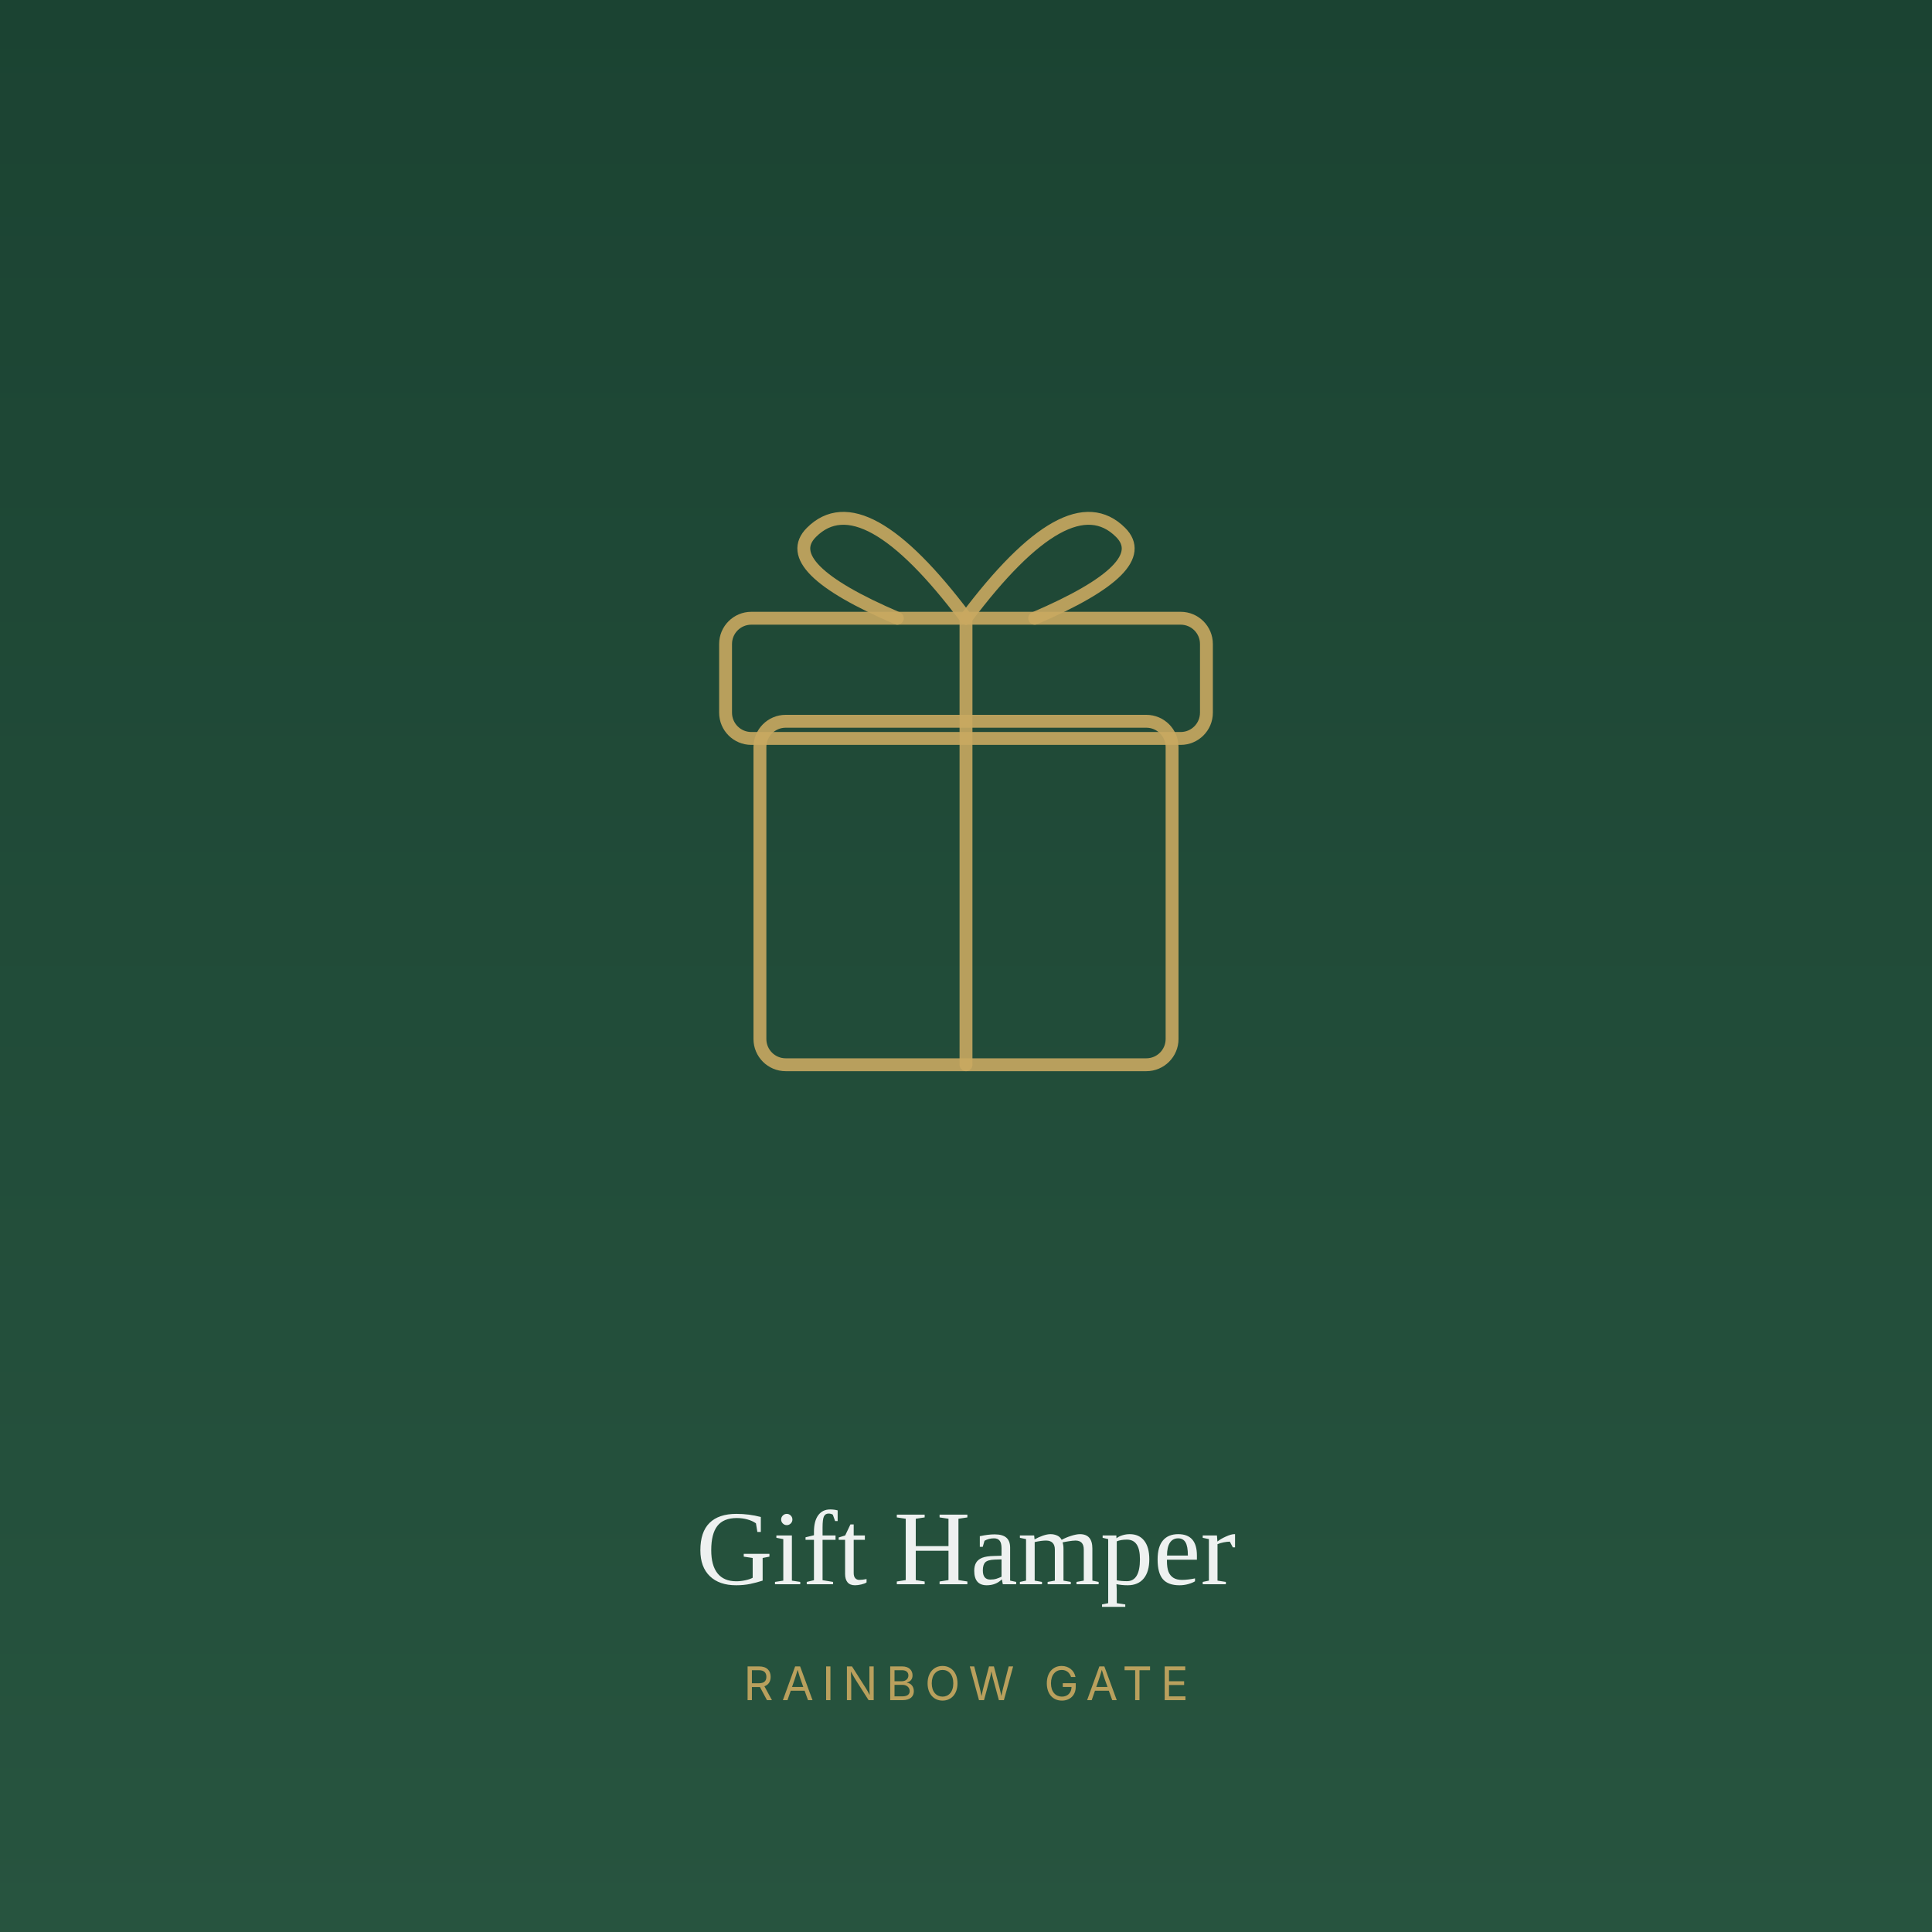
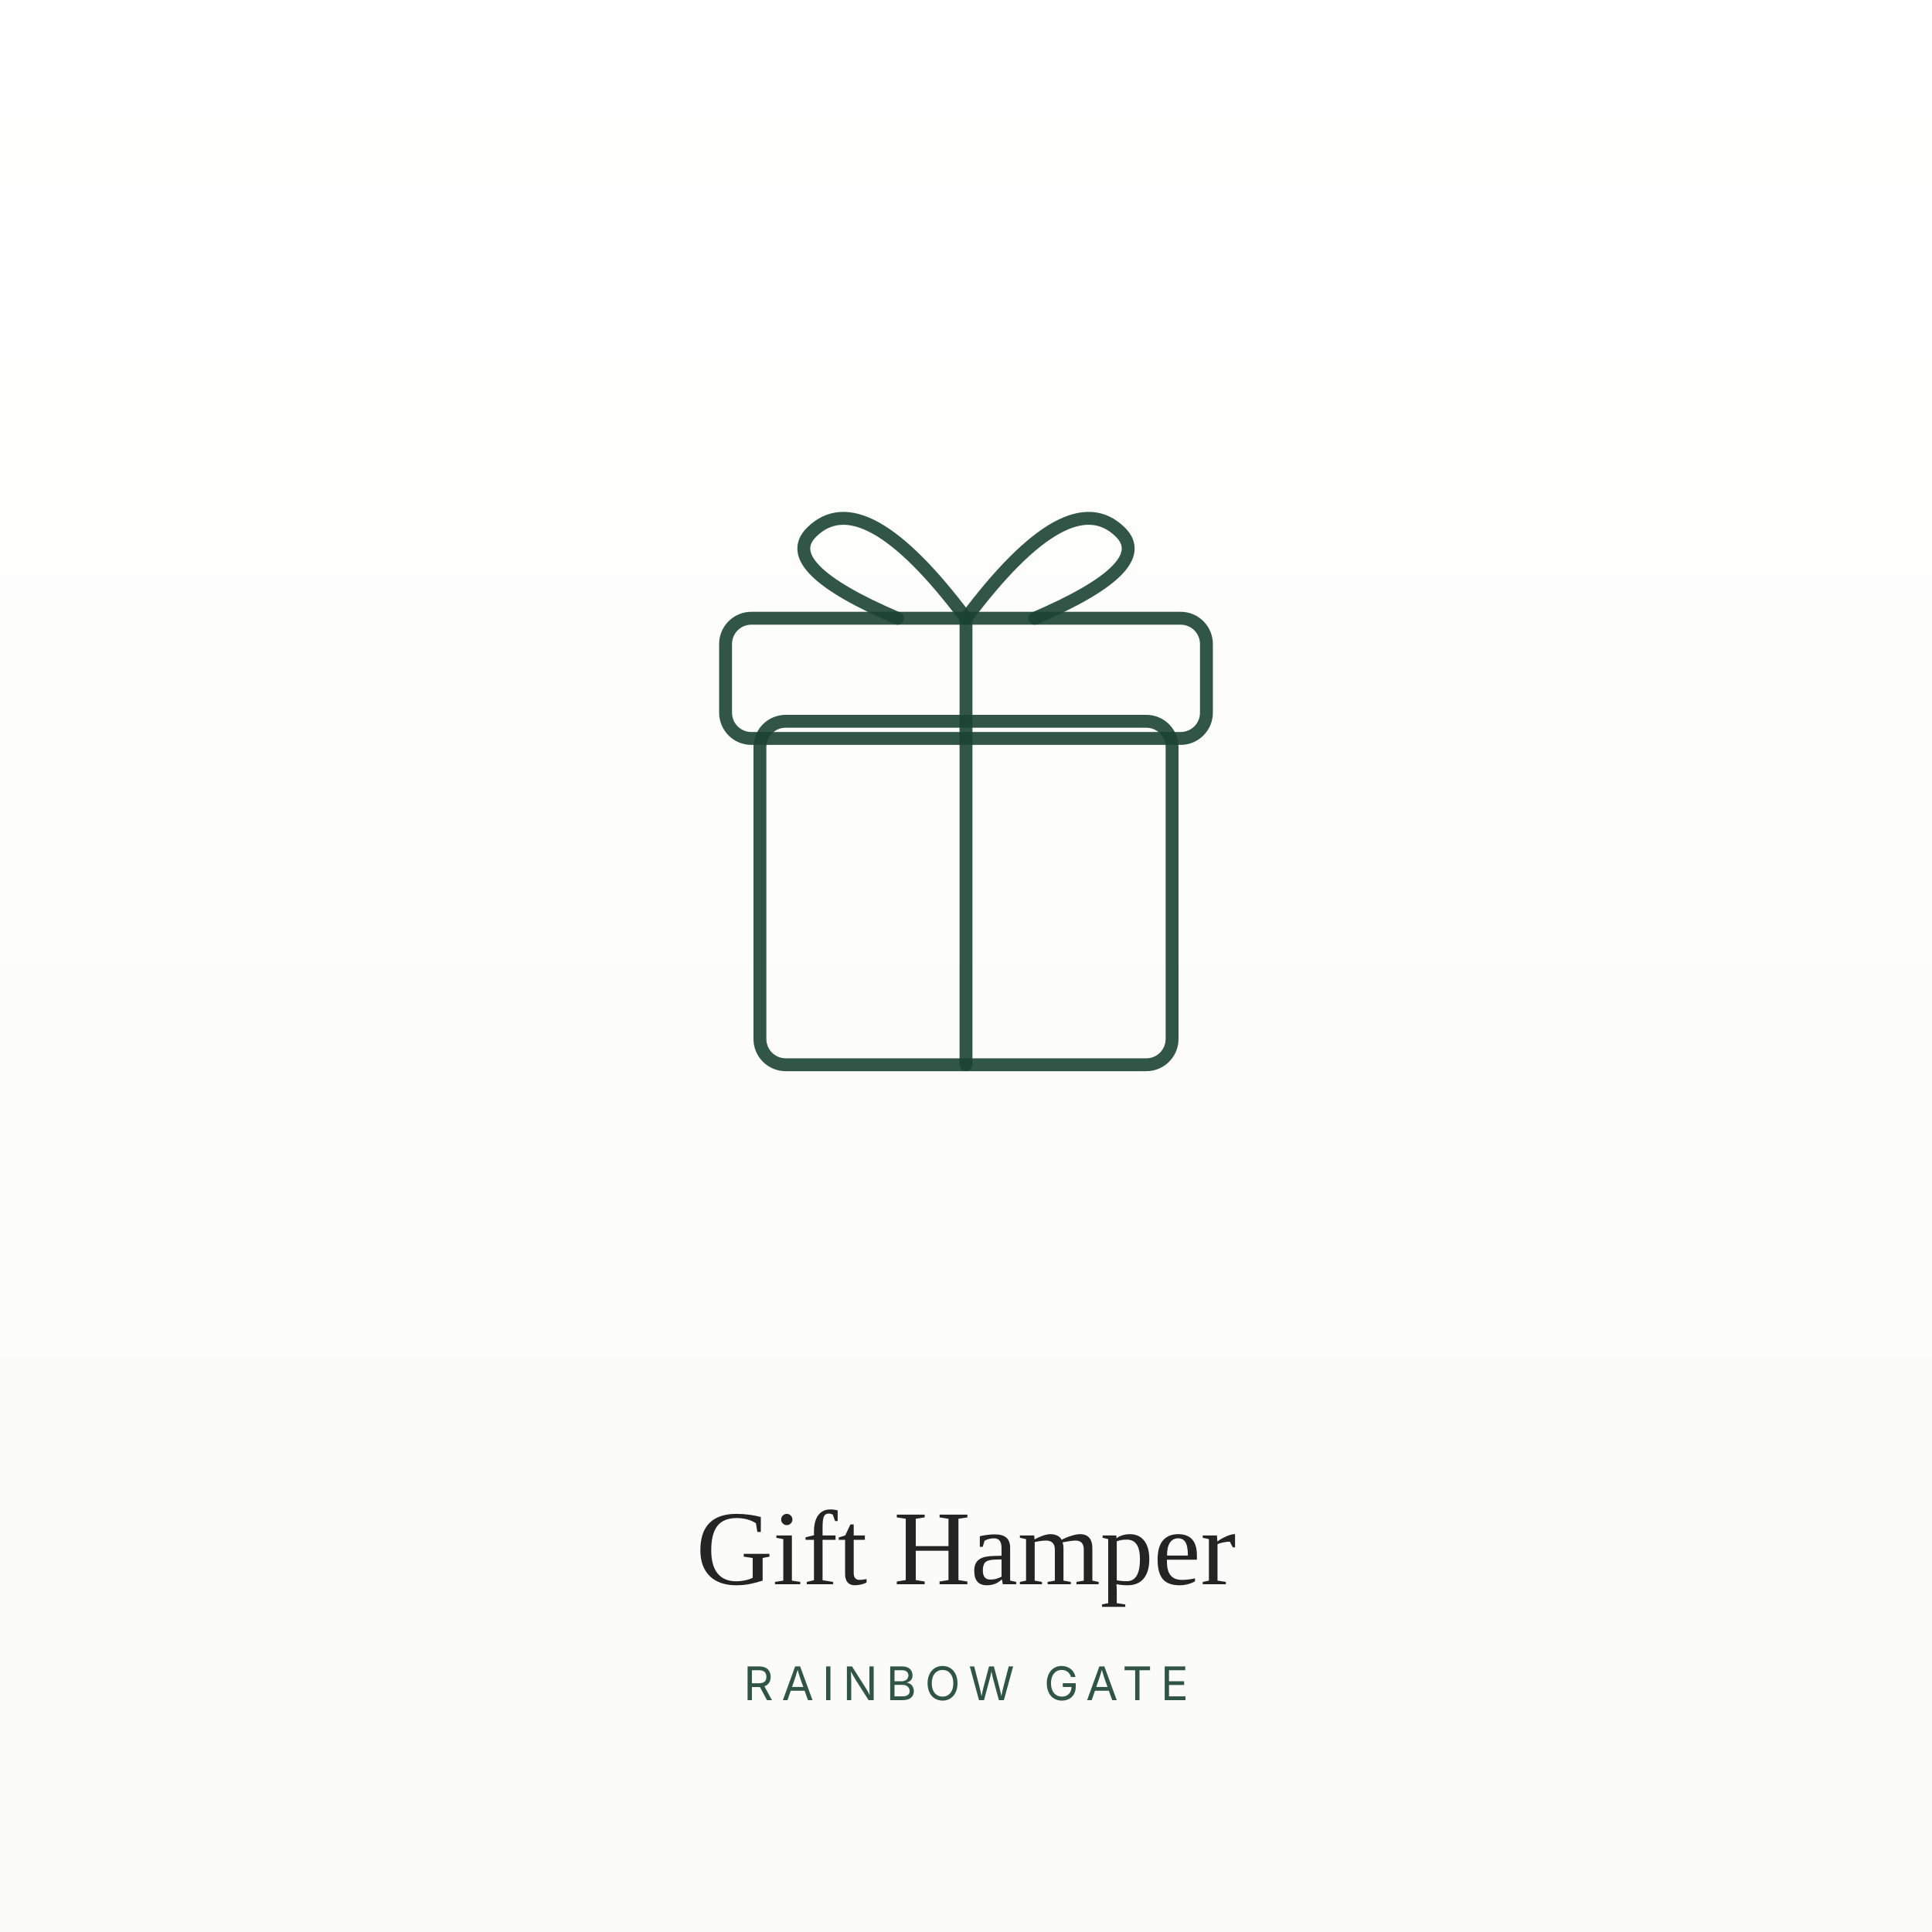
<svg xmlns="http://www.w3.org/2000/svg" viewBox="0 0 1000 1000" width="1000" height="1000" role="img">
  <defs>
    <linearGradient id="bg" x1="0" y1="0" x2="0" y2="1">
-       <stop offset="0" stop-color="#1B4332" />
-       <stop offset="1" stop-color="#27543F" />
+       <stop offset="0" stop-color="#FFFFFF" />
+       <stop offset="1" stop-color="#FAFAF7" />
    </linearGradient>
  </defs>
  <rect width="1000" height="1000" fill="url(#bg)" />
-   <g transform="translate(500 400) scale(4.444444)" fill="none" stroke="#C9A961" stroke-opacity="0.9" stroke-width="1.5" stroke-linecap="round" stroke-linejoin="round">
+   <g transform="translate(500 400) scale(4.444444)" fill="none" stroke="#1B4332" stroke-opacity="0.9" stroke-width="1.5" stroke-linecap="round" stroke-linejoin="round">
    <rect x="-24" y="-6" width="48" height="40" rx="3" />
    <rect x="-28" y="-18" width="56" height="14" rx="3" />
    <line x1="0" y1="-18" x2="0" y2="34" />
    <path d="M0 -18 Q-12 -34 -18 -28 Q-22 -24 -8 -18" />
    <path d="M0 -18 Q12 -34 18 -28 Q22 -24 8 -18" />
  </g>
-   <text x="500" y="820" text-anchor="middle" font-family="Georgia, 'Times New Roman', serif" font-size="55" fill="#FFFFFF" fill-opacity="0.92">Gift Hamper</text>
-   <text x="500" y="880" text-anchor="middle" font-family="Inter, Helvetica, Arial, sans-serif" font-size="24" letter-spacing="4.32" fill="#C9A961" fill-opacity="0.9">RAINBOW GATE</text>
+   <text x="500" y="820" text-anchor="middle" font-family="Georgia, 'Times New Roman', serif" font-size="55" fill="#1A1A1A" fill-opacity="0.95">Gift Hamper</text>
+   <text x="500" y="880" text-anchor="middle" font-family="Inter, Helvetica, Arial, sans-serif" font-size="24" letter-spacing="4.32" fill="#1B4332" fill-opacity="0.9">RAINBOW GATE</text>
</svg>
